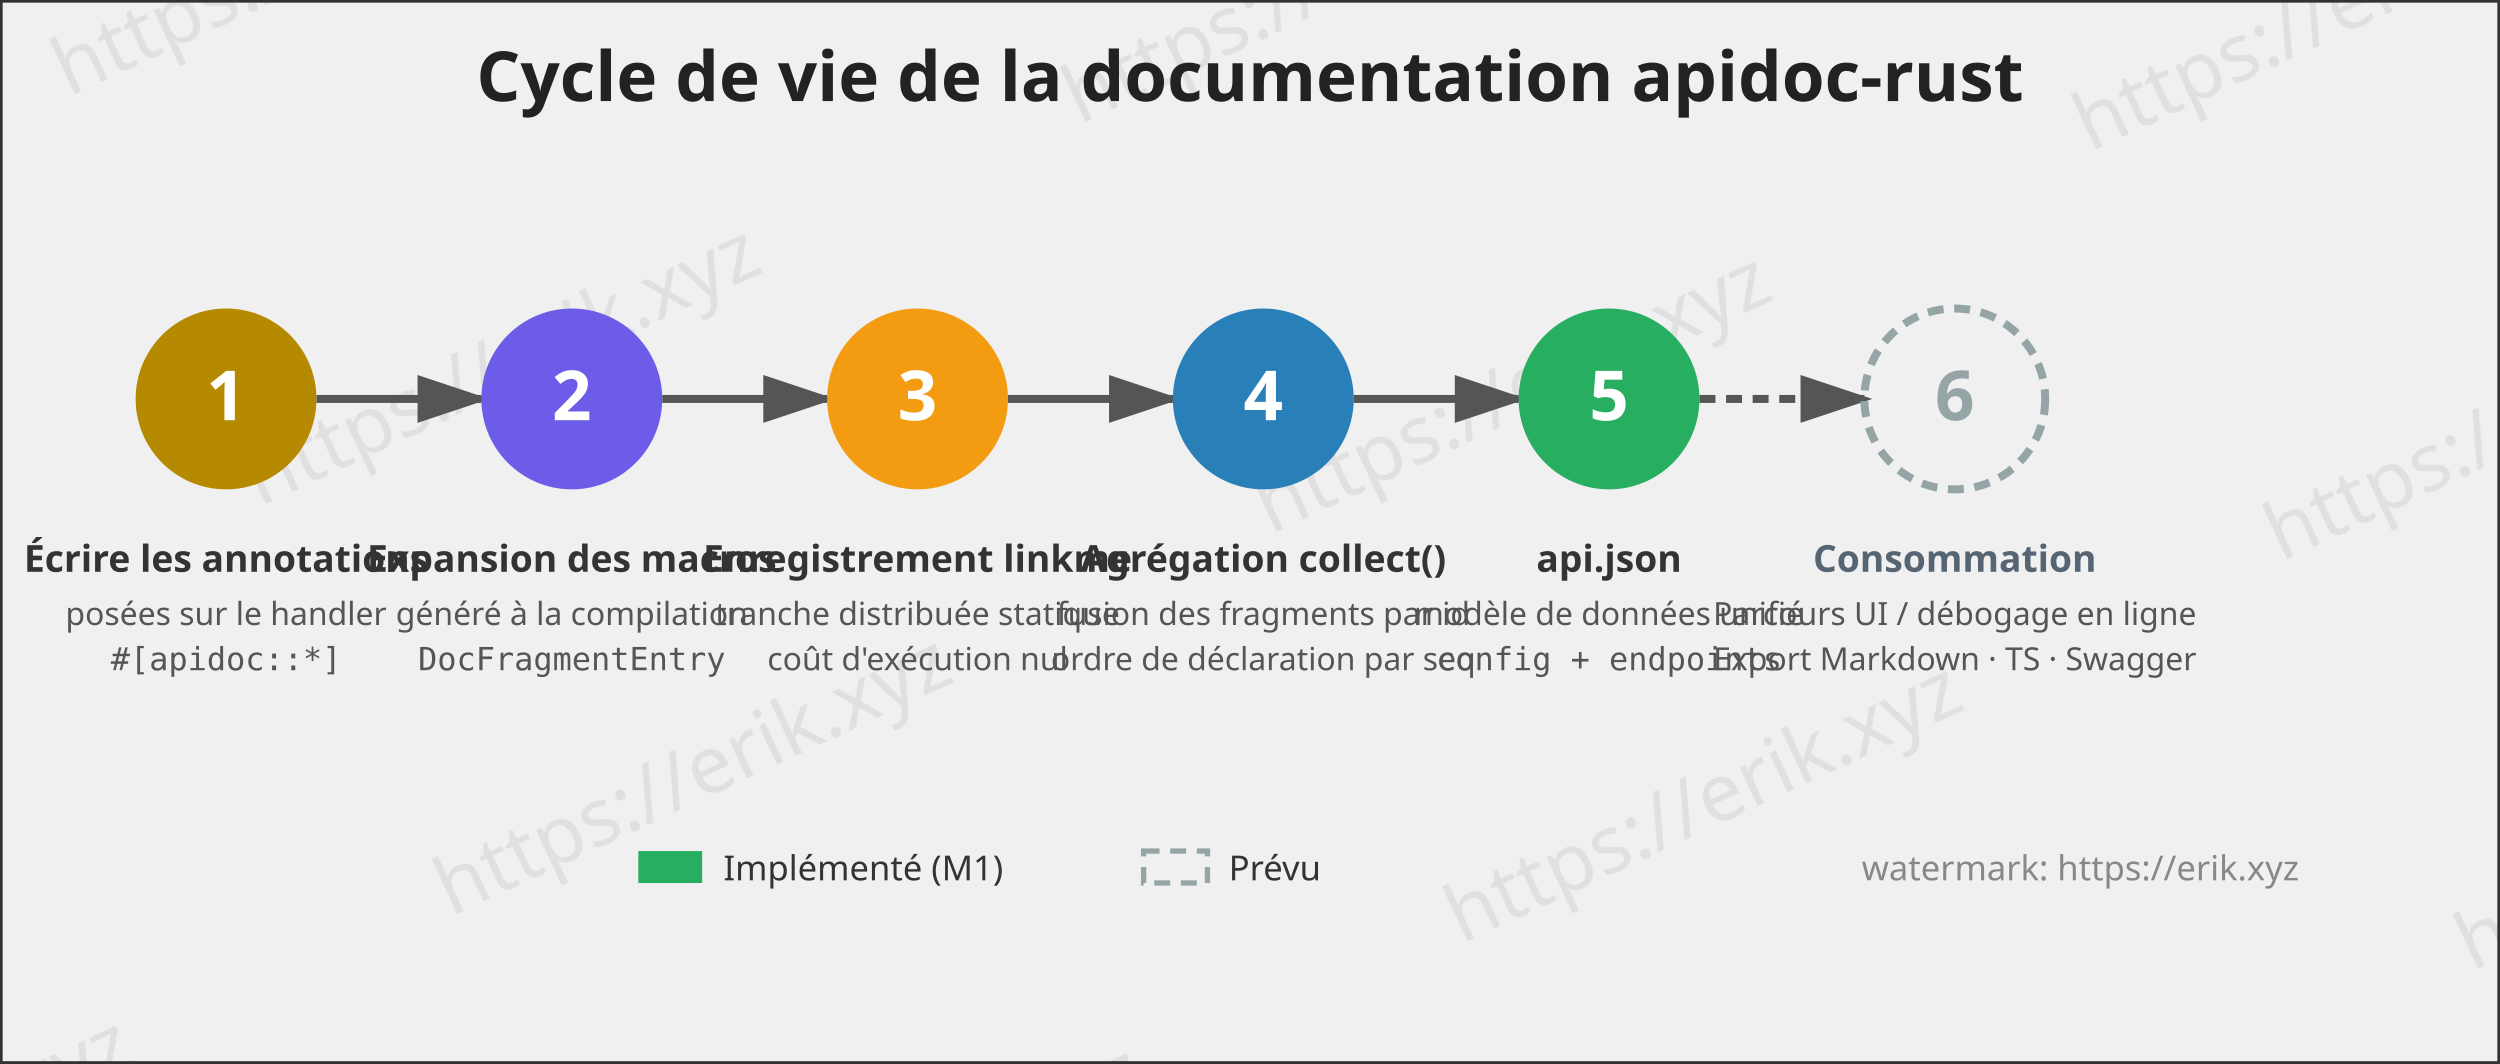
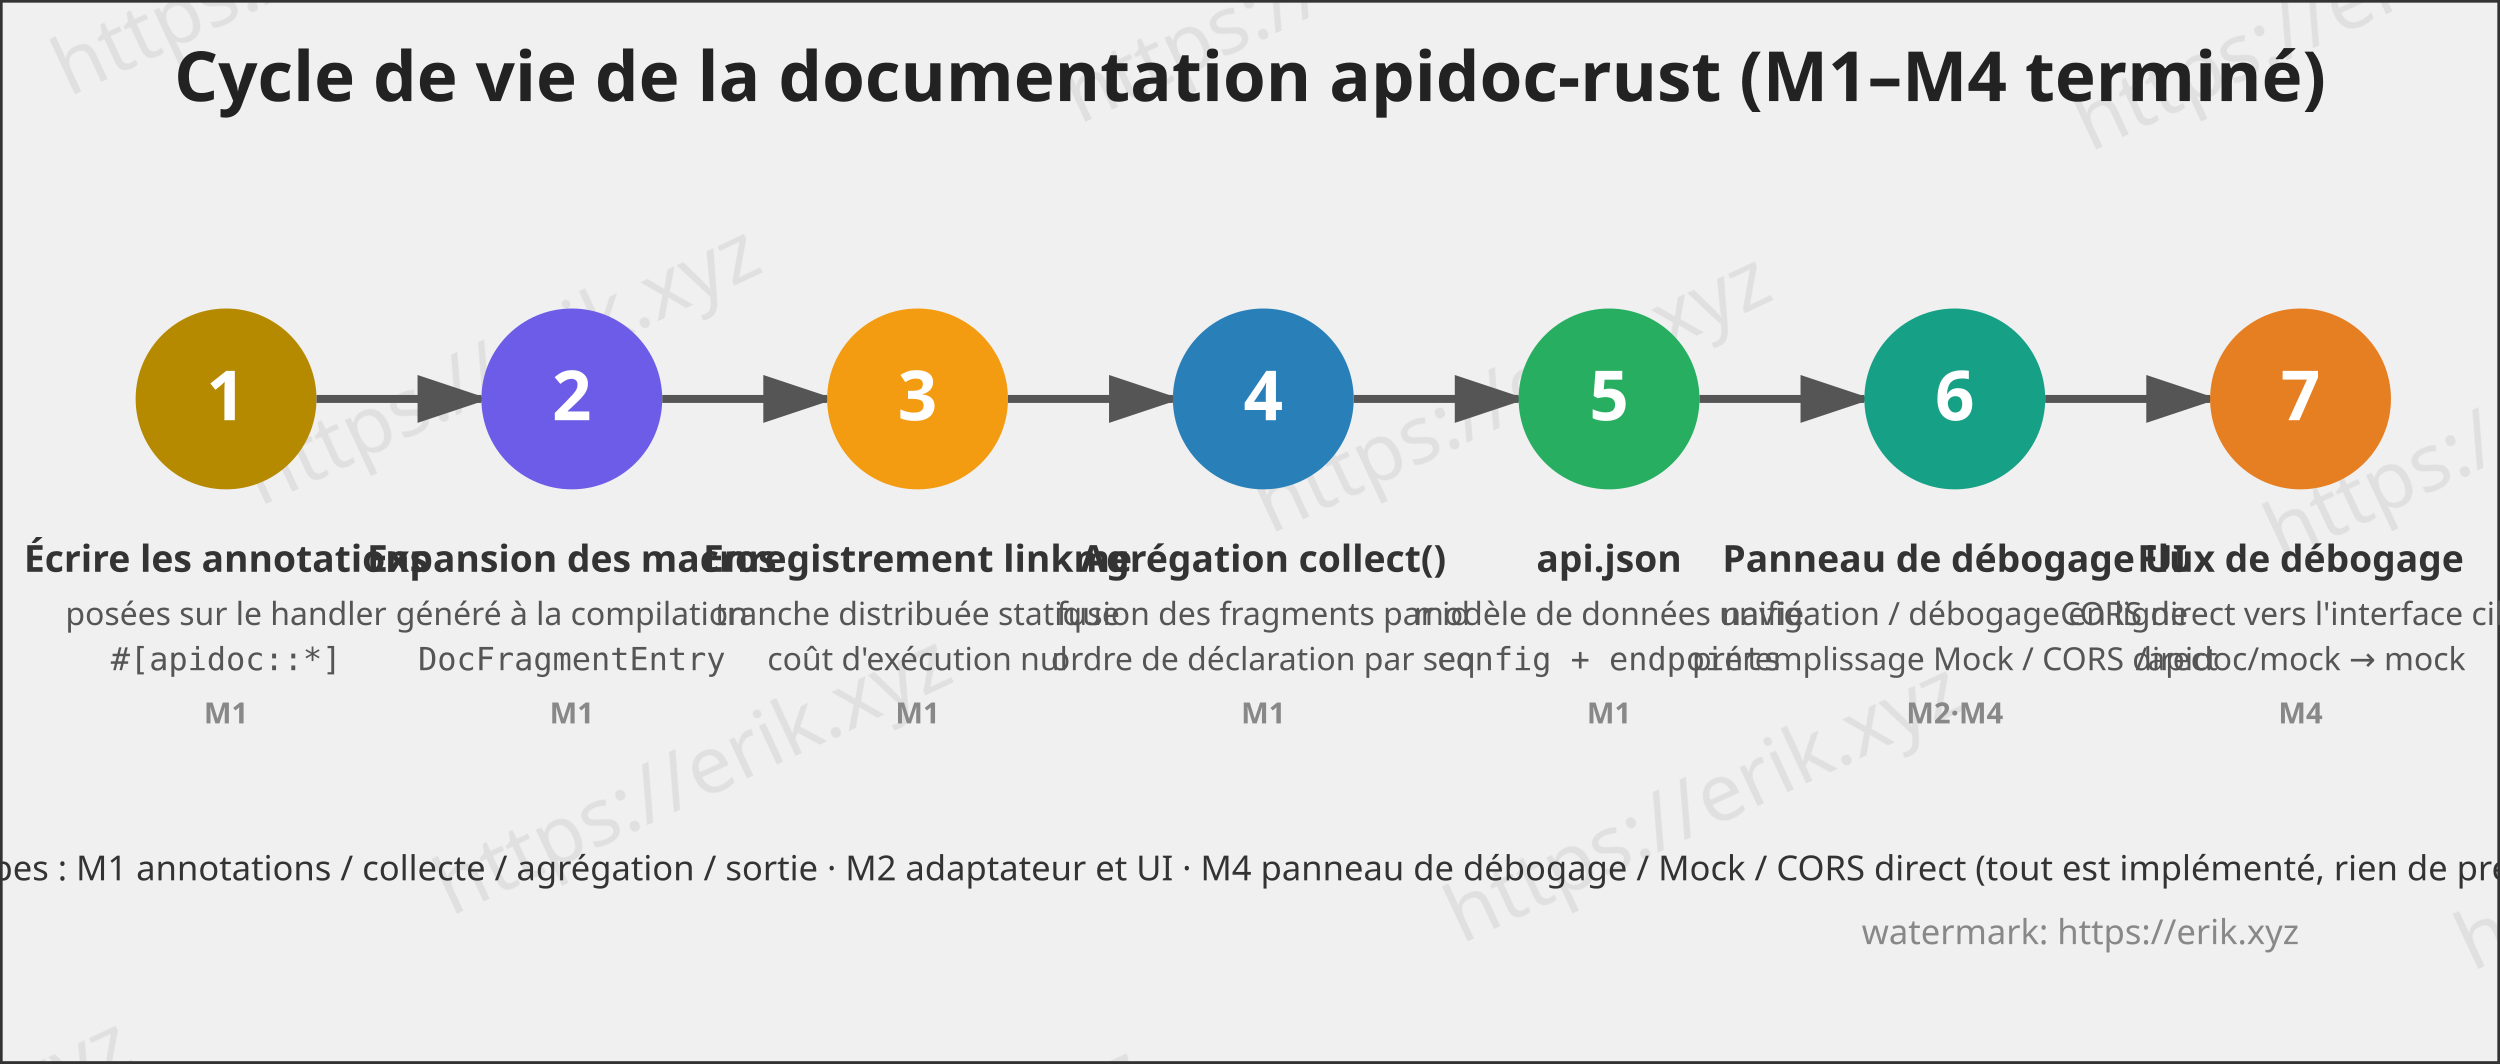
<svg xmlns="http://www.w3.org/2000/svg" viewBox="0 0 940 400" font-family="sans-serif">
  <defs>
    <pattern id="wm" width="340" height="170" patternUnits="userSpaceOnUse" patternTransform="rotate(-25)">
      <text x="8" y="44" font-size="30" fill="#888888" opacity="0.15">https://erik.xyz</text>
    </pattern>
    <marker id="arrow" markerWidth="10" markerHeight="10" refX="8" refY="3" orient="auto">
      <path d="M0,0 L0,6 L9,3 z" fill="#555" />
    </marker>
  </defs>
  <rect width="940" height="400" fill="url(#wm)" />
  <rect x="0" y="0" width="940" height="400" fill="none" stroke="#333" stroke-width="2" />
-   <text x="470" y="38" text-anchor="middle" font-size="26" font-weight="bold" fill="#222">Cycle de vie de la documentation apidoc-rust</text>
+   <text x="470" y="38" text-anchor="middle" font-size="26" font-weight="bold" fill="#222">Cycle de vie de la documentation apidoc-rust (M1–M4 terminé)</text>
  <circle cx="85" cy="150" r="34" fill="#b58900" />
  <text x="85" y="158" text-anchor="middle" font-size="26" fill="#fff" font-weight="bold">1</text>
  <text x="85" y="215" text-anchor="middle" font-size="14" font-weight="bold" fill="#333">Écrire les annotations</text>
  <text x="85" y="235" text-anchor="middle" font-size="12" fill="#555">posées sur le handler</text>
  <text x="85" y="252" text-anchor="middle" font-size="12" fill="#555" font-family="monospace">#[apidoc::*]</text>
+   <text x="85" y="272" text-anchor="middle" font-size="11" fill="#888" font-weight="bold">M1</text>
  <line x1="119" y1="150" x2="181" y2="150" stroke="#555" stroke-width="3" marker-end="url(#arrow)" />
  <circle cx="215" cy="150" r="34" fill="#6c5ce7" />
  <text x="215" y="158" text-anchor="middle" font-size="26" fill="#fff" font-weight="bold">2</text>
  <text x="215" y="215" text-anchor="middle" font-size="14" font-weight="bold" fill="#333">Expansion des macros</text>
  <text x="215" y="235" text-anchor="middle" font-size="12" fill="#555">généré à la compilation</text>
  <text x="215" y="252" text-anchor="middle" font-size="12" fill="#555" font-family="monospace">DocFragmentEntry</text>
+   <text x="215" y="272" text-anchor="middle" font-size="11" fill="#888" font-weight="bold">M1</text>
  <line x1="249" y1="150" x2="311" y2="150" stroke="#555" stroke-width="3" marker-end="url(#arrow)" />
  <circle cx="345" cy="150" r="34" fill="#f39c12" />
  <text x="345" y="158" text-anchor="middle" font-size="26" fill="#fff" font-weight="bold">3</text>
  <text x="345" y="215" text-anchor="middle" font-size="14" font-weight="bold" fill="#333">Enregistrement linkme</text>
  <text x="345" y="235" text-anchor="middle" font-size="12" fill="#555">tranche distribuée statique</text>
  <text x="345" y="252" text-anchor="middle" font-size="12" fill="#555">coût d'exécution nul</text>
+   <text x="345" y="272" text-anchor="middle" font-size="11" fill="#888" font-weight="bold">M1</text>
  <line x1="379" y1="150" x2="441" y2="150" stroke="#555" stroke-width="3" marker-end="url(#arrow)" />
  <circle cx="475" cy="150" r="34" fill="#2980b9" />
  <text x="475" y="158" text-anchor="middle" font-size="26" fill="#fff" font-weight="bold">4</text>
  <text x="475" y="215" text-anchor="middle" font-size="14" font-weight="bold" fill="#333">Agrégation collect()</text>
  <text x="475" y="235" text-anchor="middle" font-size="12" fill="#555">fusion des fragments par id</text>
  <text x="475" y="252" text-anchor="middle" font-size="12" fill="#555">ordre de déclaration par seq</text>
+   <text x="475" y="272" text-anchor="middle" font-size="11" fill="#888" font-weight="bold">M1</text>
  <line x1="509" y1="150" x2="571" y2="150" stroke="#555" stroke-width="3" marker-end="url(#arrow)" />
  <circle cx="605" cy="150" r="34" fill="#27ae60" />
  <text x="605" y="158" text-anchor="middle" font-size="26" fill="#fff" font-weight="bold">5</text>
  <text x="605" y="215" text-anchor="middle" font-size="14" font-weight="bold" fill="#333">api.json</text>
  <text x="605" y="235" text-anchor="middle" font-size="12" fill="#555">modèle de données unifié</text>
  <text x="605" y="252" text-anchor="middle" font-size="12" fill="#555" font-family="monospace">config + endpoints</text>
-   <line x1="639" y1="150" x2="701" y2="150" stroke="#555" stroke-width="3" stroke-dasharray="6 4" marker-end="url(#arrow)" />
-   <circle cx="735" cy="150" r="34" fill="none" stroke="#95a5a6" stroke-width="3" stroke-dasharray="6 4" />
-   <text x="735" y="158" text-anchor="middle" font-size="26" fill="#95a5a6" font-weight="bold">6</text>
-   <text x="735" y="215" text-anchor="middle" font-size="14" font-weight="bold" fill="#566573">Consommation</text>
-   <text x="735" y="235" text-anchor="middle" font-size="12" fill="#555">Parcours UI / débogage en ligne</text>
-   <text x="735" y="252" text-anchor="middle" font-size="12" fill="#555">Export Markdown · TS · Swagger</text>
-   <rect x="240" y="320" width="24" height="12" fill="#27ae60" />
-   <text x="272" y="331" font-size="13" fill="#333">Implémenté (M1)</text>
-   <rect x="430" y="320" width="24" height="12" fill="none" stroke="#95a5a6" stroke-width="2" stroke-dasharray="6 4" />
-   <text x="462" y="331" font-size="13" fill="#333">Prévu</text>
-   <text x="700" y="331" font-size="13" fill="#888">watermark: https://erik.xyz</text>
+   <text x="605" y="272" text-anchor="middle" font-size="11" fill="#888" font-weight="bold">M1</text>
+   <line x1="639" y1="150" x2="701" y2="150" stroke="#555" stroke-width="3" marker-end="url(#arrow)" />
+   <circle cx="735" cy="150" r="34" fill="#16a085" />
+   <text x="735" y="158" text-anchor="middle" font-size="26" fill="#fff" font-weight="bold">6</text>
+   <text x="735" y="215" text-anchor="middle" font-size="14" font-weight="bold" fill="#333">Panneau de débogage UI</text>
+   <text x="735" y="235" text-anchor="middle" font-size="12" fill="#555">navigation / débogage en ligne</text>
+   <text x="735" y="252" text-anchor="middle" font-size="12" fill="#555">préremplissage Mock / CORS direct</text>
+   <text x="735" y="272" text-anchor="middle" font-size="11" fill="#888" font-weight="bold">M2·M4</text>
+   <line x1="769" y1="150" x2="831" y2="150" stroke="#555" stroke-width="3" marker-end="url(#arrow)" />
+   <circle cx="865" cy="150" r="34" fill="#e67e22" />
+   <text x="865" y="158" text-anchor="middle" font-size="26" fill="#fff" font-weight="bold">7</text>
+   <text x="865" y="215" text-anchor="middle" font-size="14" font-weight="bold" fill="#333">Flux de débogage</text>
+   <text x="865" y="235" text-anchor="middle" font-size="12" fill="#555">CORS direct vers l'interface cible</text>
+   <text x="865" y="252" text-anchor="middle" font-size="12" fill="#555">/apidoc/mock → mock</text>
+   <text x="865" y="272" text-anchor="middle" font-size="11" fill="#888" font-weight="bold">M4</text>
+   <text x="470" y="331" text-anchor="middle" font-size="13" fill="#333">Étapes : M1 annotations / collecte / agrégation / sortie · M2 adaptateur et UI · M4 panneau de débogage / Mock / CORS direct (tout est implémenté, rien de prévu)</text>
+   <text x="700" y="355" font-size="13" fill="#888">watermark: https://erik.xyz</text>
</svg>
